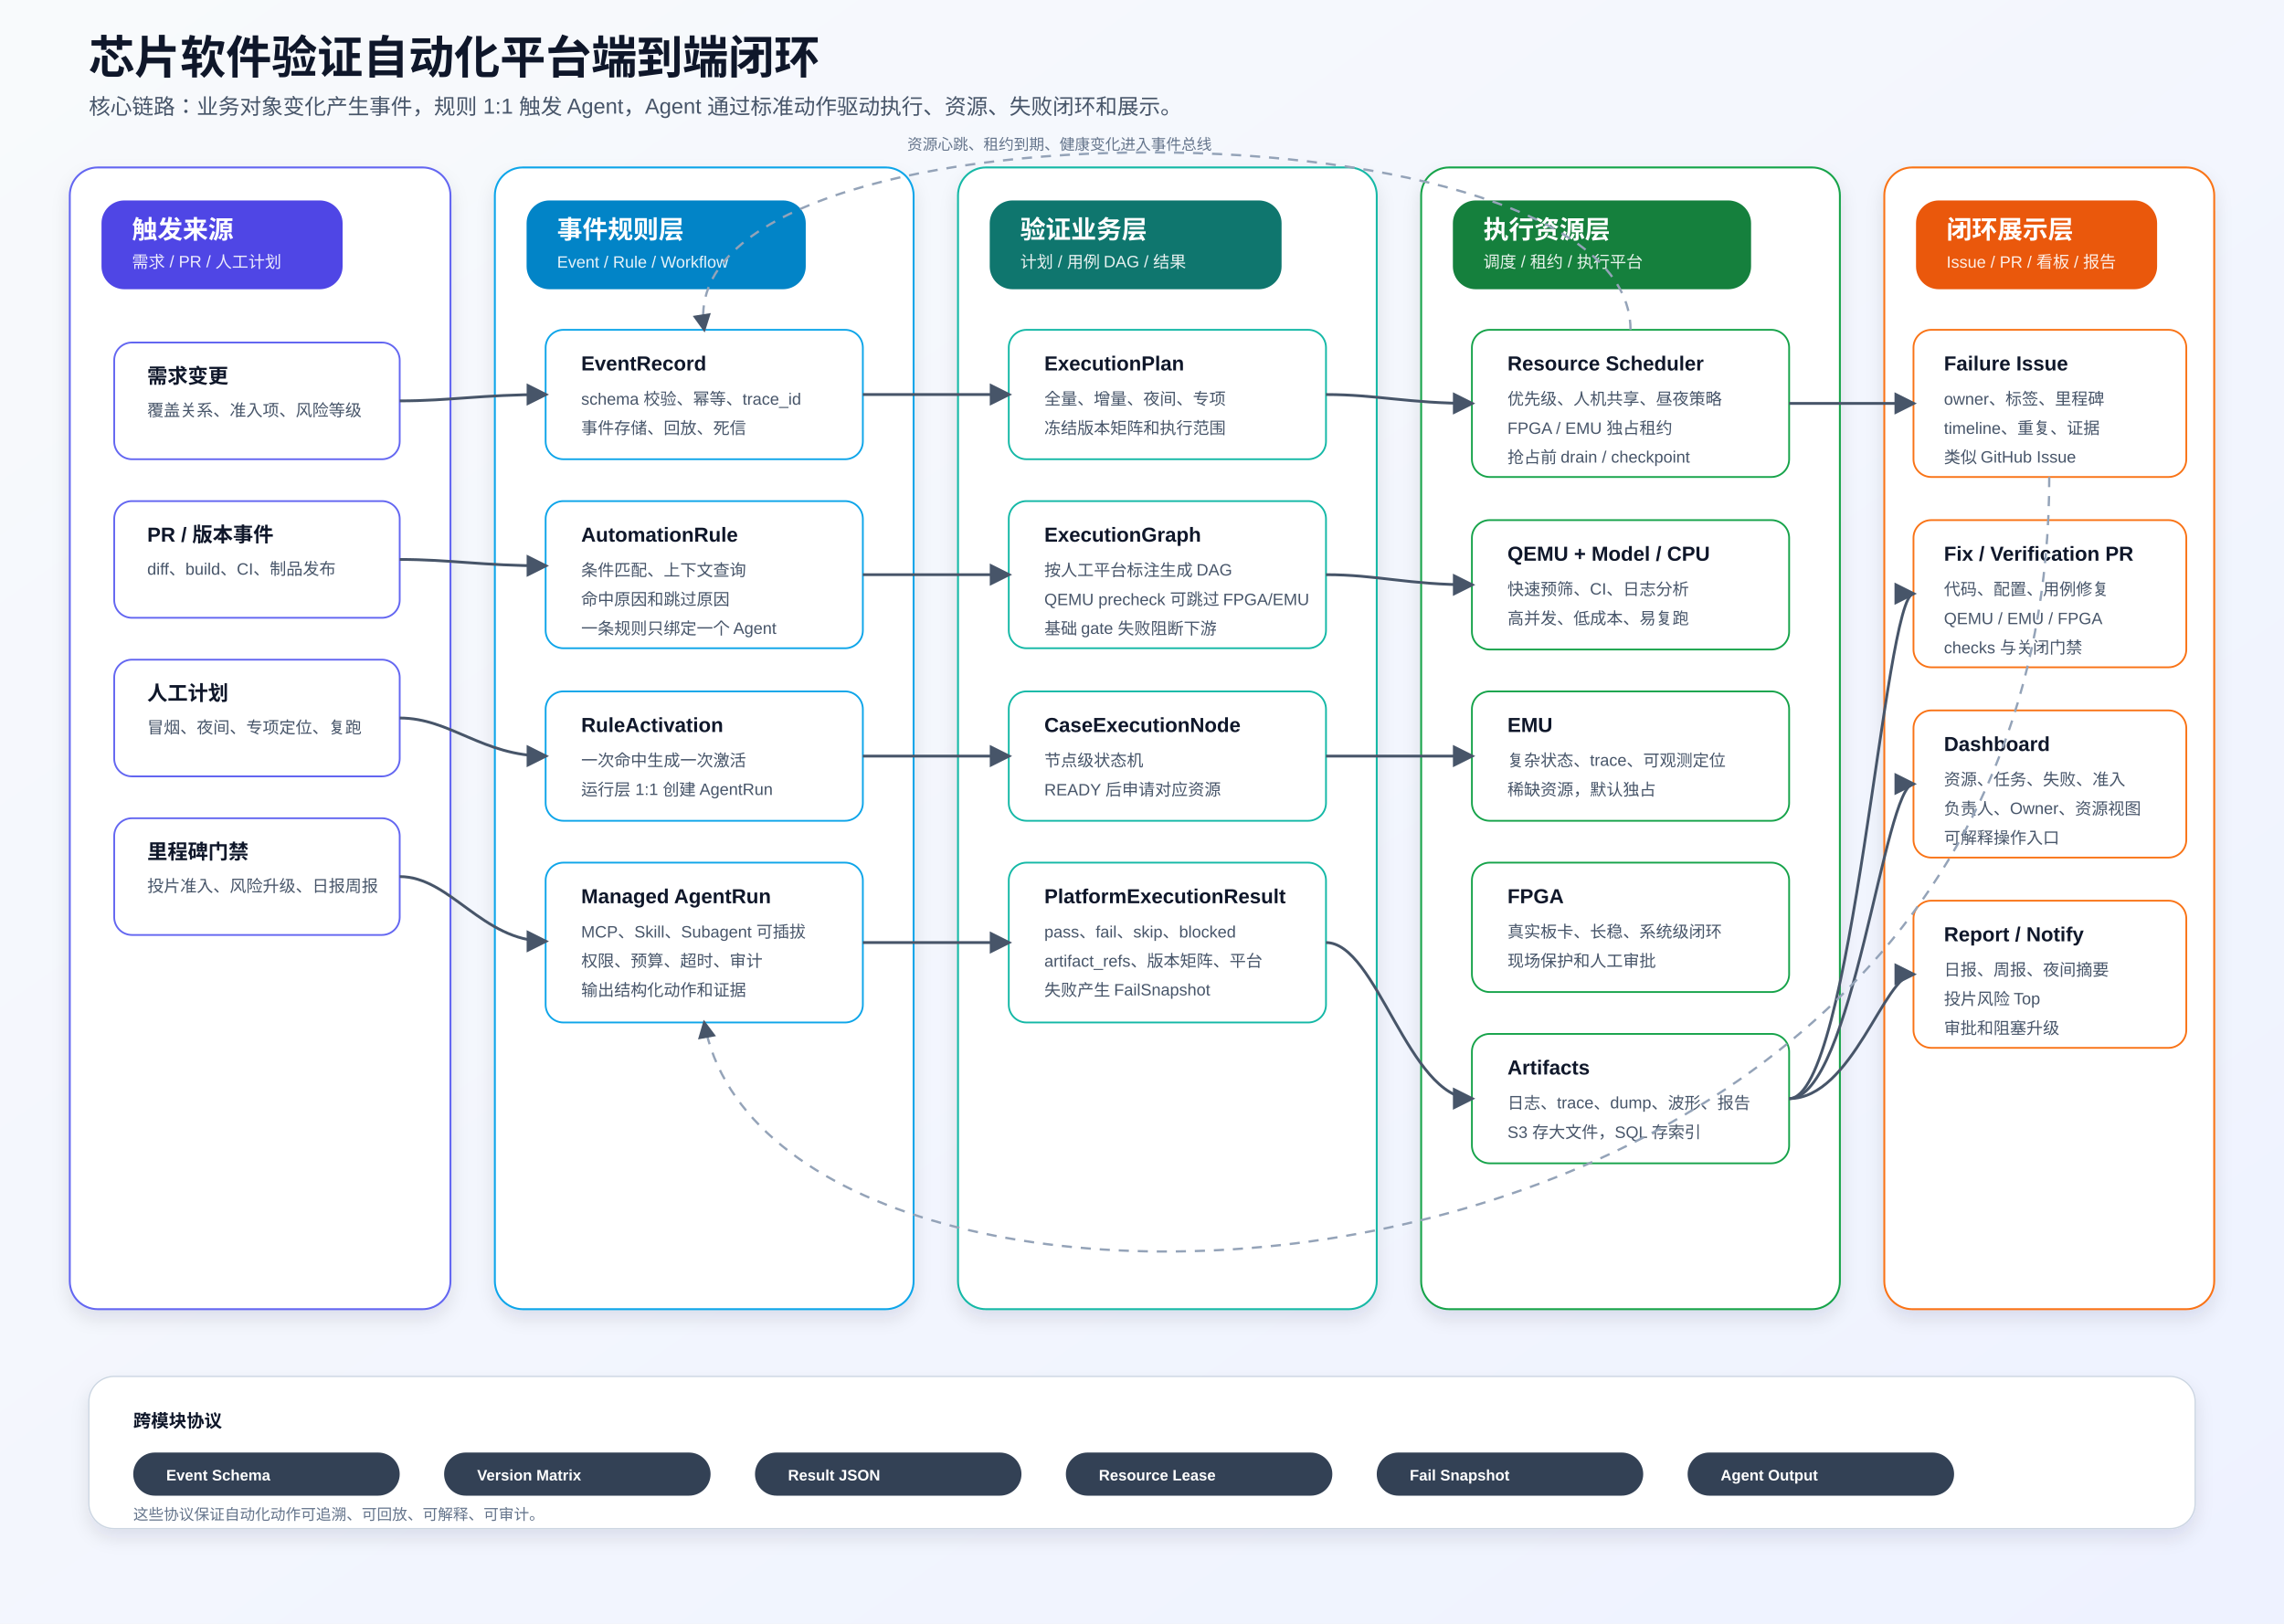
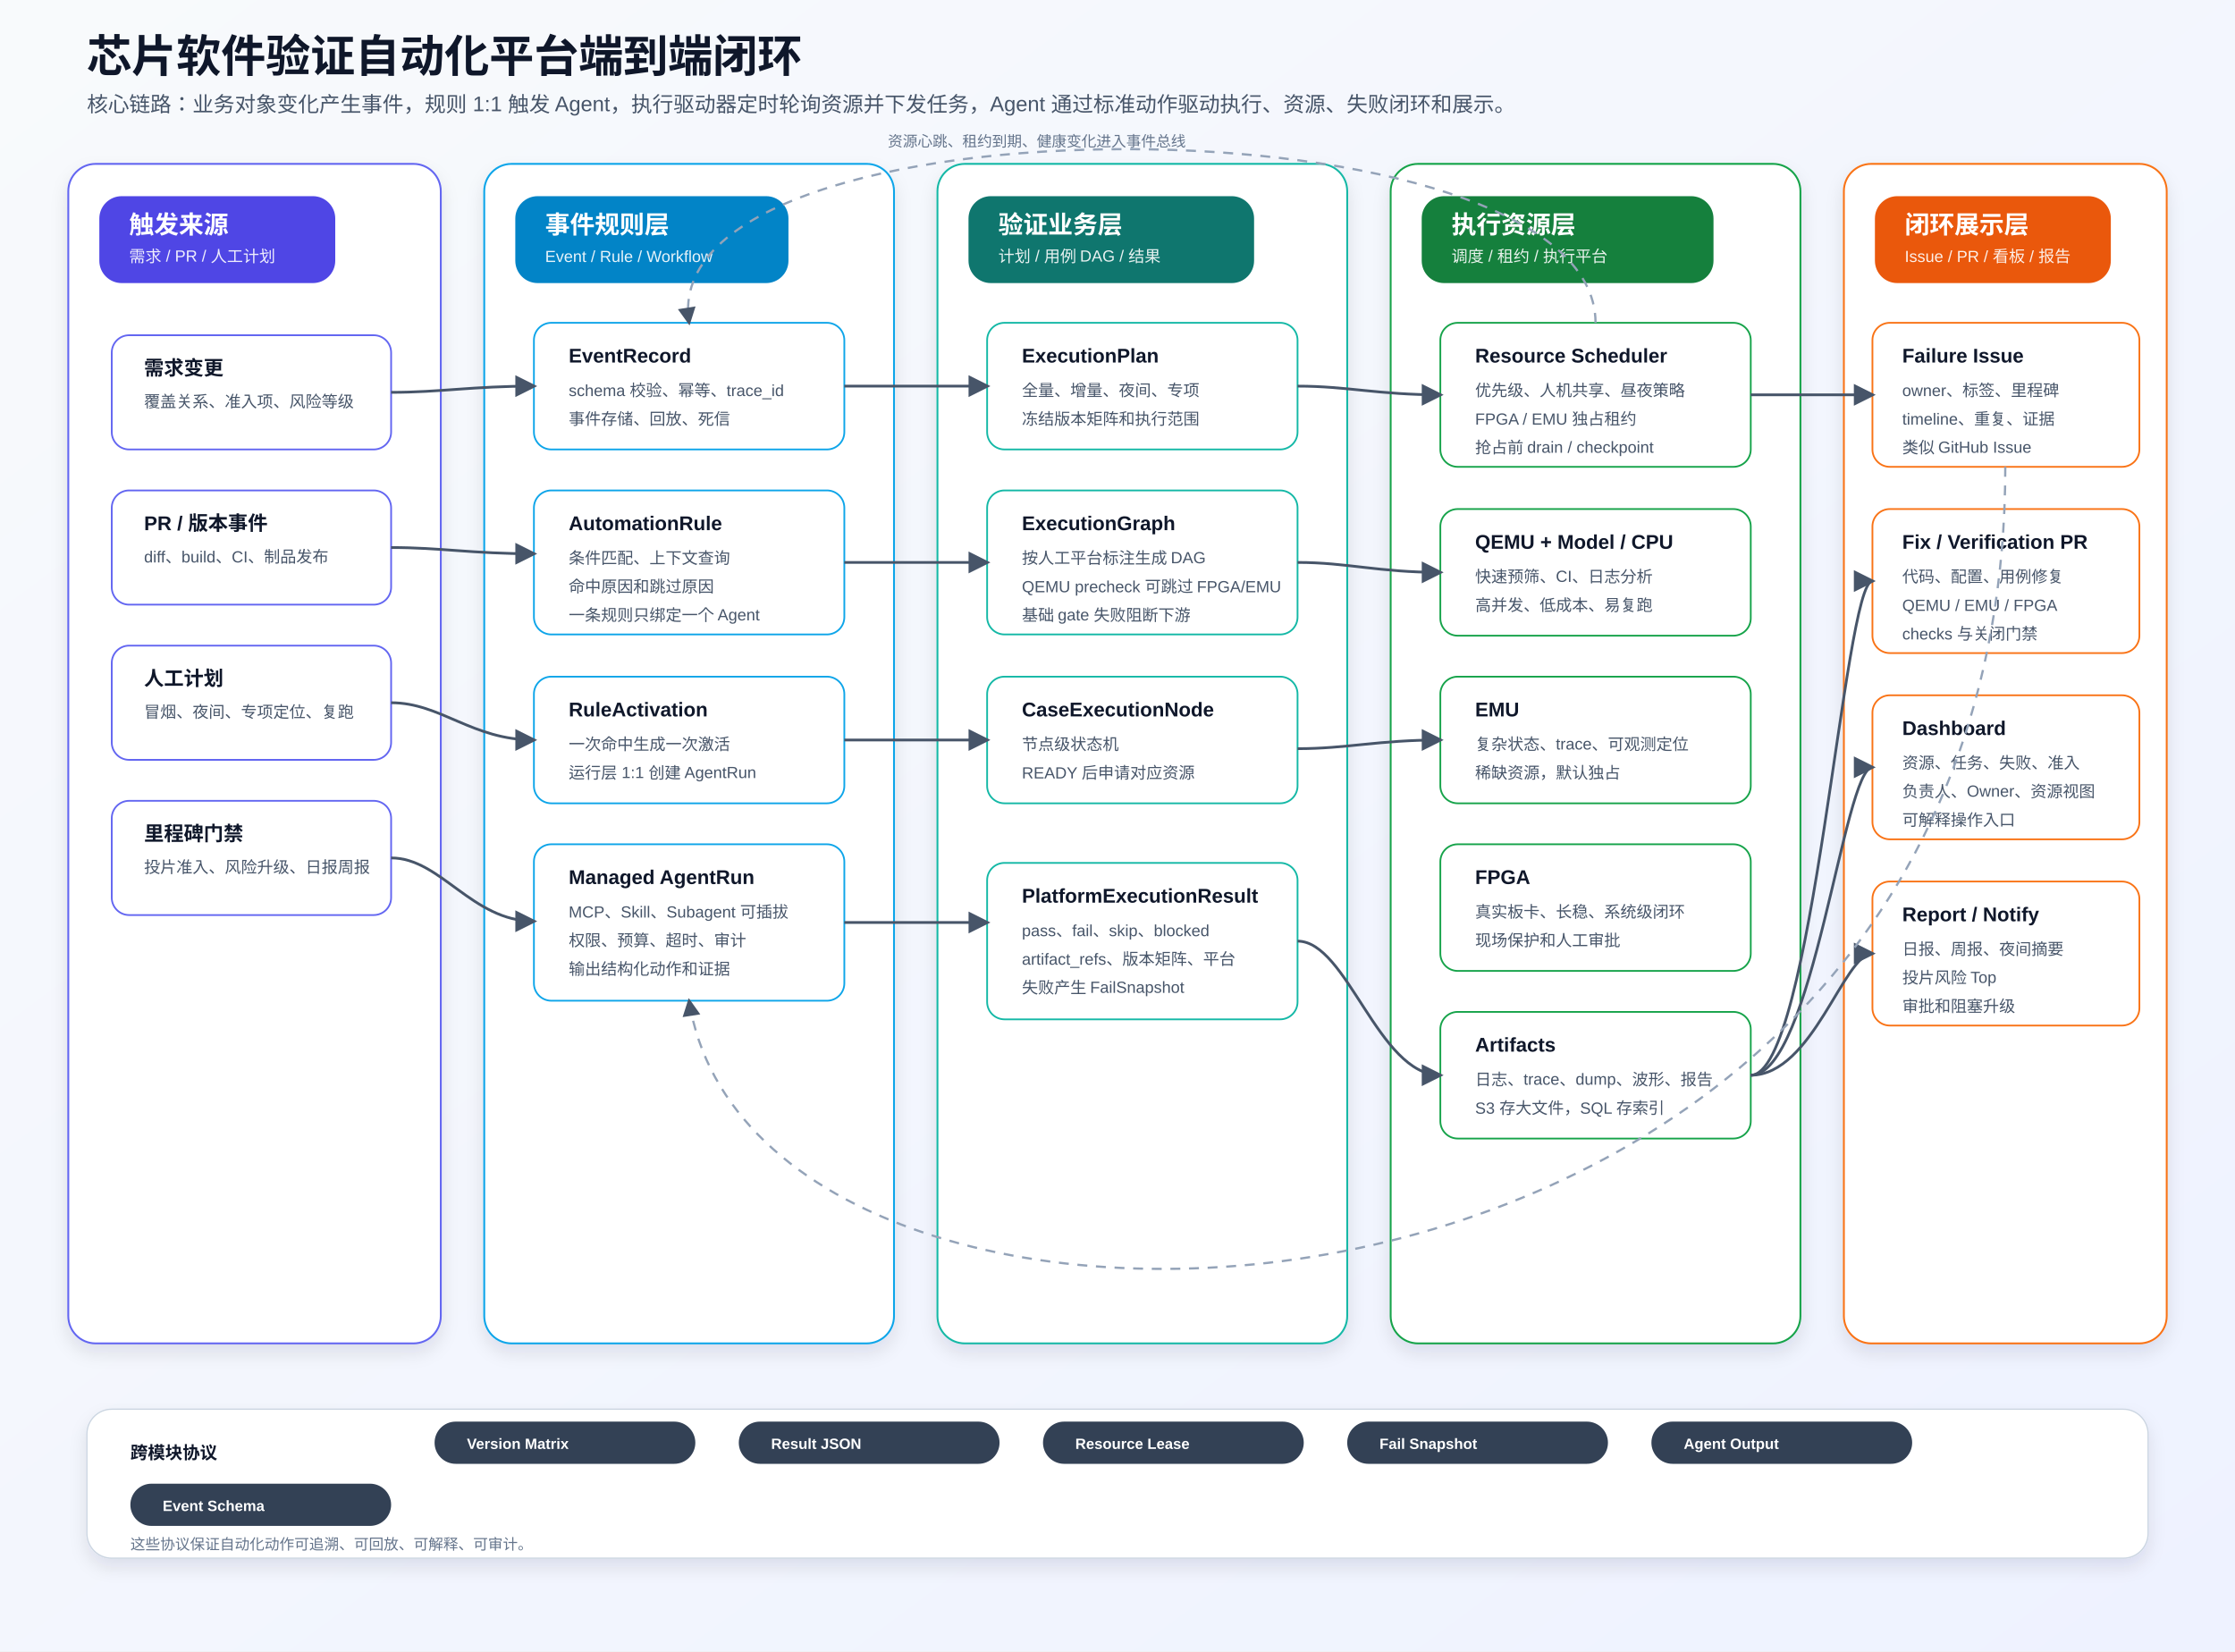
- <svg xmlns="http://www.w3.org/2000/svg" width="1800" height="1280" viewBox="0 0 1800 1280" role="img" aria-labelledby="title desc">
+ <svg xmlns="http://www.w3.org/2000/svg" width="1800" height="1330" viewBox="0 0 1800 1330" role="img" aria-labelledby="title desc">
  <defs>
    <linearGradient id="bg" x1="0" y1="0" x2="1" y2="1">
      <stop offset="0%" stop-color="#f8fafc" />
      <stop offset="100%" stop-color="#eef2ff" />
    </linearGradient>
    <marker id="arrow" viewBox="0 0 10 10" refX="8.5" refY="5" markerWidth="8" markerHeight="8" orient="auto">
      <path d="M 0 0 L 10 5 L 0 10 z" fill="#475569" />
    </marker>
    <filter id="shadow" x="-10%" y="-10%" width="120%" height="130%">
      <feDropShadow dx="0" dy="7" stdDeviation="7" flood-color="#0f172a" flood-opacity="0.10" />
    </filter>
    <style>
      .page { fill: url(#bg); }
      .title { font: 700 36px "PingFang SC", "Microsoft YaHei", Arial, sans-serif; fill: #0f172a; }
      .subtitle { font: 400 17px "PingFang SC", "Microsoft YaHei", Arial, sans-serif; fill: #475569; }
      .lane { fill: #ffffff; stroke-width: 1.5; filter: url(#shadow); }
      .lane-title { font: 700 20px "PingFang SC", "Microsoft YaHei", Arial, sans-serif; fill: #ffffff; }
      .lane-subtitle { font: 400 13px "PingFang SC", "Microsoft YaHei", Arial, sans-serif; fill: rgba(255,255,255,0.90); }
      .card { fill: #ffffff; stroke-width: 1.4; }
      .card-title { font: 700 16px "PingFang SC", "Microsoft YaHei", Arial, sans-serif; fill: #0f172a; }
      .card-text { font: 400 13px "PingFang SC", "Microsoft YaHei", Arial, sans-serif; fill: #475569; }
      .note { font: 400 12px "PingFang SC", "Microsoft YaHei", Arial, sans-serif; fill: #64748b; }
      .arrow { stroke: #475569; stroke-width: 2.2; fill: none; marker-end: url(#arrow); }
      .arrow-soft { stroke: #94a3b8; stroke-width: 1.8; fill: none; marker-end: url(#arrow); stroke-dasharray: 8 7; }
      .pill { font: 700 12px "PingFang SC", "Microsoft YaHei", Arial, sans-serif; fill: #ffffff; }
      .small-title { font: 700 14px "PingFang SC", "Microsoft YaHei", Arial, sans-serif; fill: #0f172a; }
    </style>
  </defs>
-   <rect class="page" x="0" y="0" width="1800" height="1280" />
+   <rect class="page" x="0" y="0" width="1800" height="1330" />
  <text class="title" x="70" y="58">芯片软件验证自动化平台端到端闭环</text>
-   <text class="subtitle" x="70" y="90">核心链路：业务对象变化产生事件，规则 1:1 触发 Agent，Agent 通过标准动作驱动执行、资源、失败闭环和展示。</text>
-   <rect class="lane" x="55" y="132" width="300" height="900" rx="22" stroke="#6366f1" />
+   <text class="subtitle" x="70" y="90">核心链路：业务对象变化产生事件，规则 1:1 触发 Agent，执行驱动器定时轮询资源并下发任务，Agent 通过标准动作驱动执行、资源、失败闭环和展示。</text>
+   <rect class="lane" x="55" y="132" width="300" height="950" rx="22" stroke="#6366f1" />
  <rect x="80" y="158" width="190" height="70" rx="18" fill="#4f46e5" />
  <text class="lane-title" x="104" y="188">触发来源</text>
  <text class="lane-subtitle" x="104" y="211">需求 / PR / 人工计划</text>
-   <rect class="lane" x="390" y="132" width="330" height="900" rx="22" stroke="#0ea5e9" />
+   <rect class="lane" x="390" y="132" width="330" height="950" rx="22" stroke="#0ea5e9" />
  <rect x="415" y="158" width="220" height="70" rx="18" fill="#0284c7" />
  <text class="lane-title" x="439" y="188">事件规则层</text>
  <text class="lane-subtitle" x="439" y="211">Event / Rule / Workflow</text>
-   <rect class="lane" x="755" y="132" width="330" height="900" rx="22" stroke="#14b8a6" />
+   <rect class="lane" x="755" y="132" width="330" height="950" rx="22" stroke="#14b8a6" />
  <rect x="780" y="158" width="230" height="70" rx="18" fill="#0f766e" />
  <text class="lane-title" x="804" y="188">验证业务层</text>
  <text class="lane-subtitle" x="804" y="211">计划 / 用例 DAG / 结果</text>
-   <rect class="lane" x="1120" y="132" width="330" height="900" rx="22" stroke="#16a34a" />
+   <rect class="lane" x="1120" y="132" width="330" height="950" rx="22" stroke="#16a34a" />
  <rect x="1145" y="158" width="235" height="70" rx="18" fill="#15803d" />
  <text class="lane-title" x="1169" y="188">执行资源层</text>
  <text class="lane-subtitle" x="1169" y="211">调度 / 租约 / 执行平台</text>
-   <rect class="lane" x="1485" y="132" width="260" height="900" rx="22" stroke="#f97316" />
+   <rect class="lane" x="1485" y="132" width="260" height="950" rx="22" stroke="#f97316" />
  <rect x="1510" y="158" width="190" height="70" rx="18" fill="#ea580c" />
  <text class="lane-title" x="1534" y="188">闭环展示层</text>
  <text class="lane-subtitle" x="1534" y="211">Issue / PR / 看板 / 报告</text>
  <rect class="card" x="90" y="270" width="225" height="92" rx="14" stroke="#6366f1" />
  <text class="card-title" x="116" y="302">需求变更</text>
  <text class="card-text" x="116" y="328">覆盖关系、准入项、风险等级</text>
  <rect class="card" x="90" y="395" width="225" height="92" rx="14" stroke="#6366f1" />
  <text class="card-title" x="116" y="427">PR / 版本事件</text>
  <text class="card-text" x="116" y="453">diff、build、CI、制品发布</text>
  <rect class="card" x="90" y="520" width="225" height="92" rx="14" stroke="#6366f1" />
  <text class="card-title" x="116" y="552">人工计划</text>
  <text class="card-text" x="116" y="578">冒烟、夜间、专项定位、复跑</text>
  <rect class="card" x="90" y="645" width="225" height="92" rx="14" stroke="#6366f1" />
  <text class="card-title" x="116" y="677">里程碑门禁</text>
  <text class="card-text" x="116" y="703">投片准入、风险升级、日报周报</text>
  <rect class="card" x="430" y="260" width="250" height="102" rx="14" stroke="#0ea5e9" />
  <text class="card-title" x="458" y="292">EventRecord</text>
  <text class="card-text" x="458" y="319">schema 校验、幂等、trace_id</text>
  <text class="card-text" x="458" y="342">事件存储、回放、死信</text>
  <rect class="card" x="430" y="395" width="250" height="116" rx="14" stroke="#0ea5e9" />
  <text class="card-title" x="458" y="427">AutomationRule</text>
  <text class="card-text" x="458" y="454">条件匹配、上下文查询</text>
  <text class="card-text" x="458" y="477">命中原因和跳过原因</text>
  <text class="card-text" x="458" y="500">一条规则只绑定一个 Agent</text>
  <rect class="card" x="430" y="545" width="250" height="102" rx="14" stroke="#0ea5e9" />
  <text class="card-title" x="458" y="577">RuleActivation</text>
  <text class="card-text" x="458" y="604">一次命中生成一次激活</text>
  <text class="card-text" x="458" y="627">运行层 1:1 创建 AgentRun</text>
  <rect class="card" x="430" y="680" width="250" height="126" rx="14" stroke="#0ea5e9" />
  <text class="card-title" x="458" y="712">Managed AgentRun</text>
  <text class="card-text" x="458" y="739">MCP、Skill、Subagent 可插拔</text>
  <text class="card-text" x="458" y="762">权限、预算、超时、审计</text>
  <text class="card-text" x="458" y="785">输出结构化动作和证据</text>
  <rect class="card" x="795" y="260" width="250" height="102" rx="14" stroke="#14b8a6" />
  <text class="card-title" x="823" y="292">ExecutionPlan</text>
  <text class="card-text" x="823" y="319">全量、增量、夜间、专项</text>
  <text class="card-text" x="823" y="342">冻结版本矩阵和执行范围</text>
  <rect class="card" x="795" y="395" width="250" height="116" rx="14" stroke="#14b8a6" />
  <text class="card-title" x="823" y="427">ExecutionGraph</text>
  <text class="card-text" x="823" y="454">按人工平台标注生成 DAG</text>
  <text class="card-text" x="823" y="477">QEMU precheck 可跳过 FPGA/EMU</text>
  <text class="card-text" x="823" y="500">基础 gate 失败阻断下游</text>
  <rect class="card" x="795" y="545" width="250" height="102" rx="14" stroke="#14b8a6" />
  <text class="card-title" x="823" y="577">CaseExecutionNode</text>
  <text class="card-text" x="823" y="604">节点级状态机</text>
  <text class="card-text" x="823" y="627">READY 后申请对应资源</text>
-   <rect class="card" x="795" y="680" width="250" height="126" rx="14" stroke="#14b8a6" />
-   <text class="card-title" x="823" y="712">PlatformExecutionResult</text>
-   <text class="card-text" x="823" y="739">pass、fail、skip、blocked</text>
-   <text class="card-text" x="823" y="762">artifact_refs、版本矩阵、平台</text>
-   <text class="card-text" x="823" y="785">失败产生 FailSnapshot</text>
+   <rect class="card" x="795" y="695" width="250" height="126" rx="14" stroke="#14b8a6" />
+   <text class="card-title" x="823" y="727">PlatformExecutionResult</text>
+   <text class="card-text" x="823" y="754">pass、fail、skip、blocked</text>
+   <text class="card-text" x="823" y="777">artifact_refs、版本矩阵、平台</text>
+   <text class="card-text" x="823" y="800">失败产生 FailSnapshot</text>
  <rect class="card" x="1160" y="260" width="250" height="116" rx="14" stroke="#16a34a" />
  <text class="card-title" x="1188" y="292">Resource Scheduler</text>
  <text class="card-text" x="1188" y="319">优先级、人机共享、昼夜策略</text>
  <text class="card-text" x="1188" y="342">FPGA / EMU 独占租约</text>
  <text class="card-text" x="1188" y="365">抢占前 drain / checkpoint</text>
  <rect class="card" x="1160" y="410" width="250" height="102" rx="14" stroke="#16a34a" />
  <text class="card-title" x="1188" y="442">QEMU + Model / CPU</text>
  <text class="card-text" x="1188" y="469">快速预筛、CI、日志分析</text>
  <text class="card-text" x="1188" y="492">高并发、低成本、易复跑</text>
  <rect class="card" x="1160" y="545" width="250" height="102" rx="14" stroke="#16a34a" />
  <text class="card-title" x="1188" y="577">EMU</text>
  <text class="card-text" x="1188" y="604">复杂状态、trace、可观测定位</text>
  <text class="card-text" x="1188" y="627">稀缺资源，默认独占</text>
  <rect class="card" x="1160" y="680" width="250" height="102" rx="14" stroke="#16a34a" />
  <text class="card-title" x="1188" y="712">FPGA</text>
  <text class="card-text" x="1188" y="739">真实板卡、长稳、系统级闭环</text>
  <text class="card-text" x="1188" y="762">现场保护和人工审批</text>
  <rect class="card" x="1160" y="815" width="250" height="102" rx="14" stroke="#16a34a" />
  <text class="card-title" x="1188" y="847">Artifacts</text>
  <text class="card-text" x="1188" y="874">日志、trace、dump、波形、报告</text>
  <text class="card-text" x="1188" y="897">S3 存大文件，SQL 存索引</text>
  <rect class="card" x="1508" y="260" width="215" height="116" rx="14" stroke="#f97316" />
  <text class="card-title" x="1532" y="292">Failure Issue</text>
  <text class="card-text" x="1532" y="319">owner、标签、里程碑</text>
  <text class="card-text" x="1532" y="342">timeline、重复、证据</text>
  <text class="card-text" x="1532" y="365">类似 GitHub Issue</text>
  <rect class="card" x="1508" y="410" width="215" height="116" rx="14" stroke="#f97316" />
  <text class="card-title" x="1532" y="442">Fix / Verification PR</text>
  <text class="card-text" x="1532" y="469">代码、配置、用例修复</text>
  <text class="card-text" x="1532" y="492">QEMU / EMU / FPGA</text>
  <text class="card-text" x="1532" y="515">checks 与关闭门禁</text>
  <rect class="card" x="1508" y="560" width="215" height="116" rx="14" stroke="#f97316" />
  <text class="card-title" x="1532" y="592">Dashboard</text>
  <text class="card-text" x="1532" y="619">资源、任务、失败、准入</text>
  <text class="card-text" x="1532" y="642">负责人、Owner、资源视图</text>
  <text class="card-text" x="1532" y="665">可解释操作入口</text>
  <rect class="card" x="1508" y="710" width="215" height="116" rx="14" stroke="#f97316" />
  <text class="card-title" x="1532" y="742">Report / Notify</text>
  <text class="card-text" x="1532" y="769">日报、周报、夜间摘要</text>
  <text class="card-text" x="1532" y="792">投片风险 Top</text>
  <text class="card-text" x="1532" y="815">审批和阻塞升级</text>
  <path class="arrow" d="M315 316 C355 316 380 311 430 311" />
  <path class="arrow" d="M315 441 C355 441 380 446 430 446" />
  <path class="arrow" d="M315 566 C355 566 380 596 430 596" />
  <path class="arrow" d="M315 691 C355 691 380 742 430 742" />
  <path class="arrow" d="M680 311 C720 311 745 311 795 311" />
  <path class="arrow" d="M680 453 C720 453 745 453 795 453" />
  <path class="arrow" d="M680 596 C720 596 745 596 795 596" />
  <path class="arrow" d="M680 743 C720 743 745 743 795 743" />
  <path class="arrow" d="M1045 311 C1085 311 1110 318 1160 318" />
  <path class="arrow" d="M1045 453 C1085 453 1110 461 1160 461" />
-   <path class="arrow" d="M1045 596 C1085 596 1110 596 1160 596" />
-   <path class="arrow" d="M1045 743 C1085 743 1110 866 1160 866" />
+   <path class="arrow" d="M1045 603 C1085 603 1110 596 1160 596" />
+   <path class="arrow" d="M1045 758 C1085 758 1110 866 1160 866" />
  <path class="arrow" d="M1410 318 C1450 318 1475 318 1508 318" />
  <path class="arrow" d="M1410 866 C1460 866 1485 468 1508 468" />
  <path class="arrow" d="M1410 866 C1460 866 1485 618 1508 618" />
  <path class="arrow" d="M1410 866 C1460 866 1485 768 1508 768" />
-   <path class="arrow-soft" d="M1615 376 C1615 1070 610 1110 555 806" />
-   <text class="note" x="755" y="1105">Issue / PR / 检查结果再次发布事件，触发复跑、验证、报告或关闭门禁</text>
+   <path class="arrow-soft" d="M1615 376 C1615 1120 610 1160 555 806" />
+   <text class="note" x="755" y="1155">Issue / PR / 检查结果再次发布事件，触发复跑、验证、报告或关闭门禁</text>
  <path class="arrow-soft" d="M1285 260 C1285 75 525 72 555 260" />
  <text class="note" x="715" y="118">资源心跳、租约到期、健康变化进入事件总线</text>
-   <rect x="70" y="1085" width="1660" height="120" rx="20" fill="#ffffff" stroke="#cbd5e1" filter="url(#shadow)" />
-   <text class="small-title" x="105" y="1125">跨模块协议</text>
-   <rect x="105" y="1145" width="210" height="34" rx="17" fill="#334155" />
-   <text class="pill" x="131" y="1167">Event Schema</text>
+   <rect x="70" y="1135" width="1660" height="120" rx="20" fill="#ffffff" stroke="#cbd5e1" filter="url(#shadow)" />
+   <text class="small-title" x="105" y="1175">跨模块协议</text>
+   <rect x="105" y="1195" width="210" height="34" rx="17" fill="#334155" />
+   <text class="pill" x="131" y="1217">Event Schema</text>
  <rect x="350" y="1145" width="210" height="34" rx="17" fill="#334155" />
  <text class="pill" x="376" y="1167">Version Matrix</text>
  <rect x="595" y="1145" width="210" height="34" rx="17" fill="#334155" />
  <text class="pill" x="621" y="1167">Result JSON</text>
  <rect x="840" y="1145" width="210" height="34" rx="17" fill="#334155" />
  <text class="pill" x="866" y="1167">Resource Lease</text>
  <rect x="1085" y="1145" width="210" height="34" rx="17" fill="#334155" />
  <text class="pill" x="1111" y="1167">Fail Snapshot</text>
  <rect x="1330" y="1145" width="210" height="34" rx="17" fill="#334155" />
  <text class="pill" x="1356" y="1167">Agent Output</text>
-   <text class="note" x="105" y="1198">这些协议保证自动化动作可追溯、可回放、可解释、可审计。</text>
+   <text class="note" x="105" y="1248">这些协议保证自动化动作可追溯、可回放、可解释、可审计。</text>
</svg>
